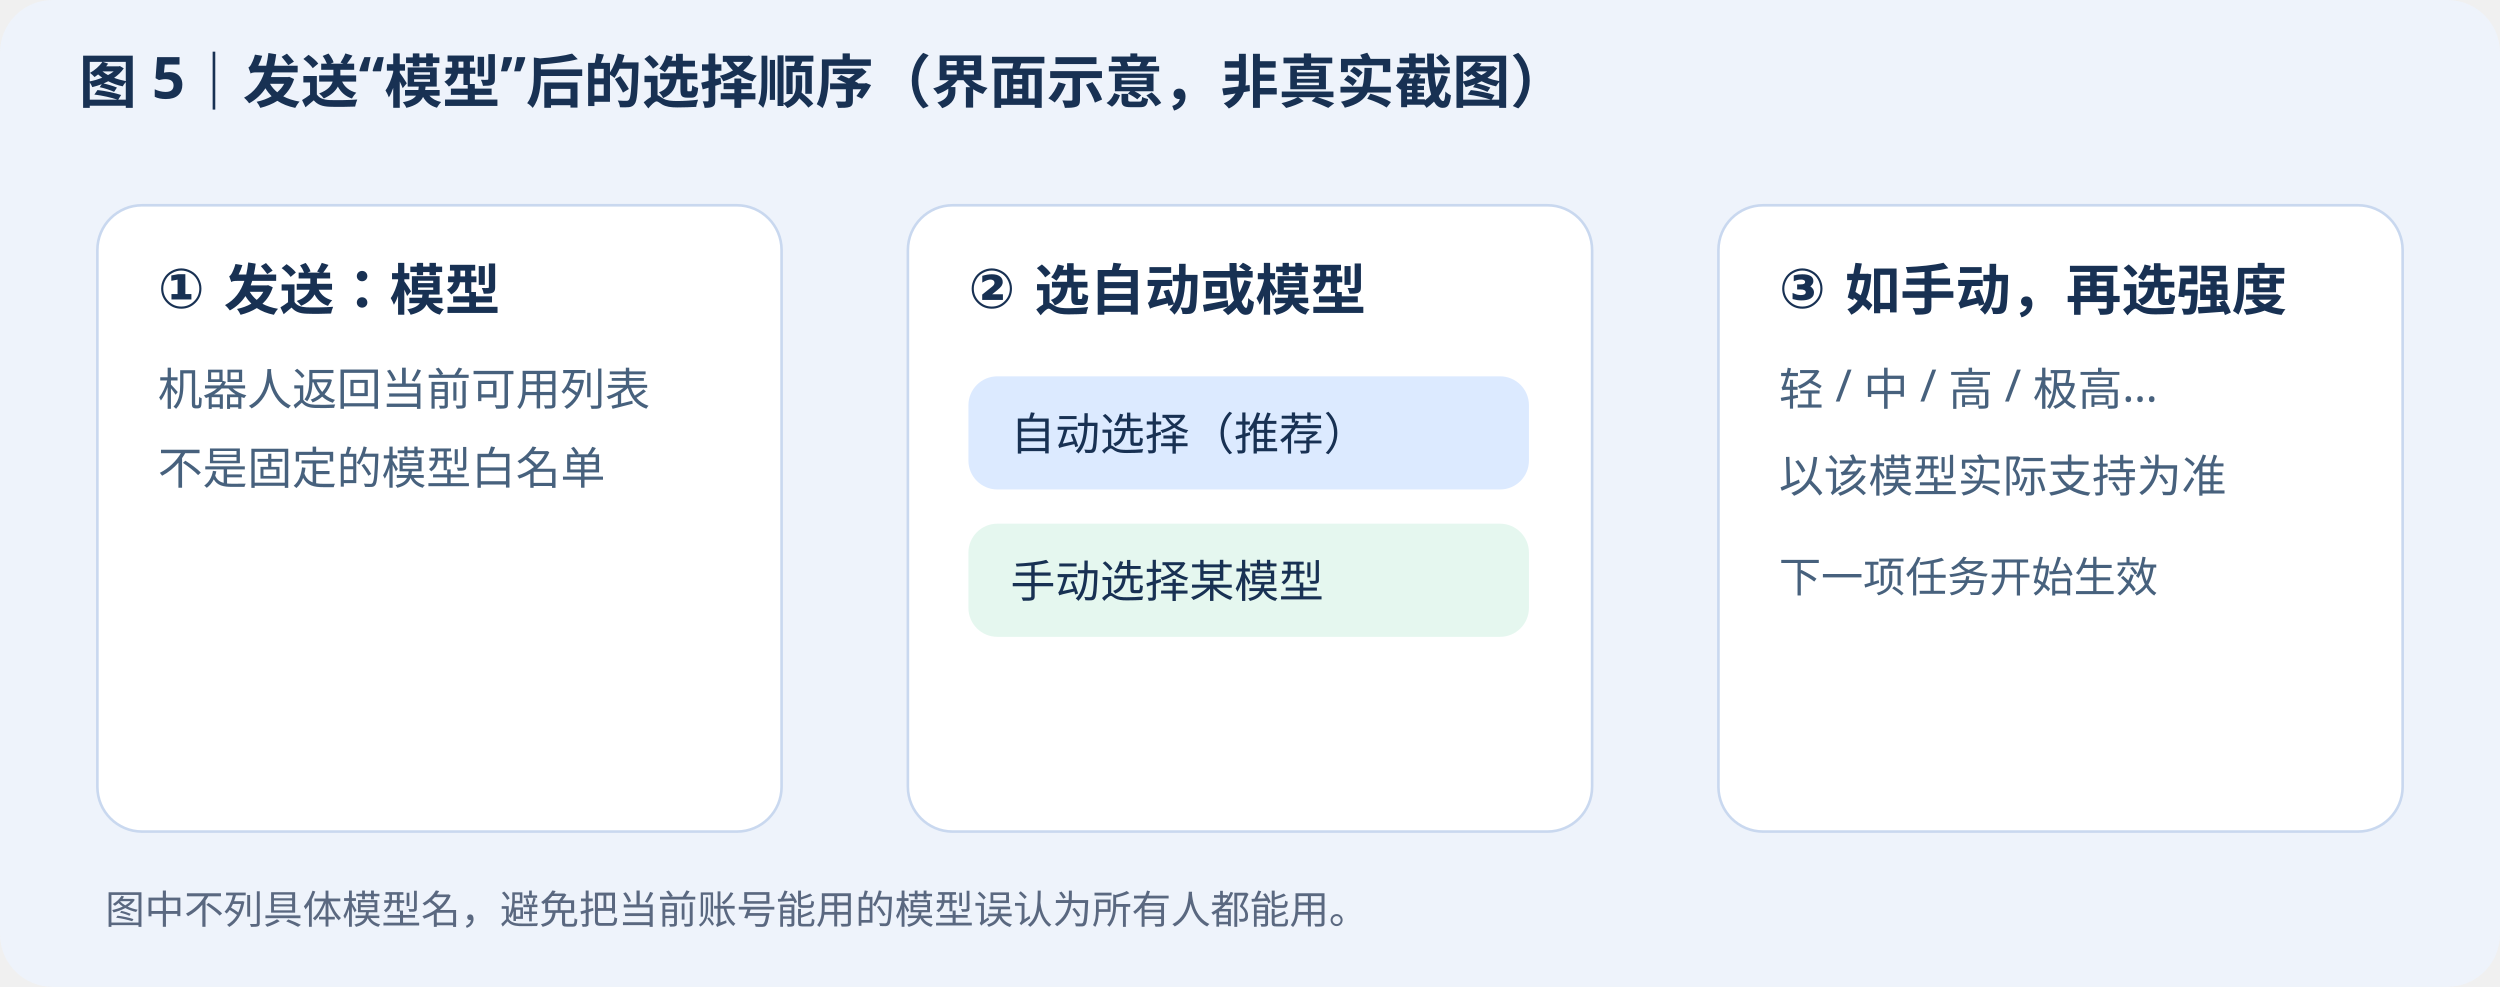
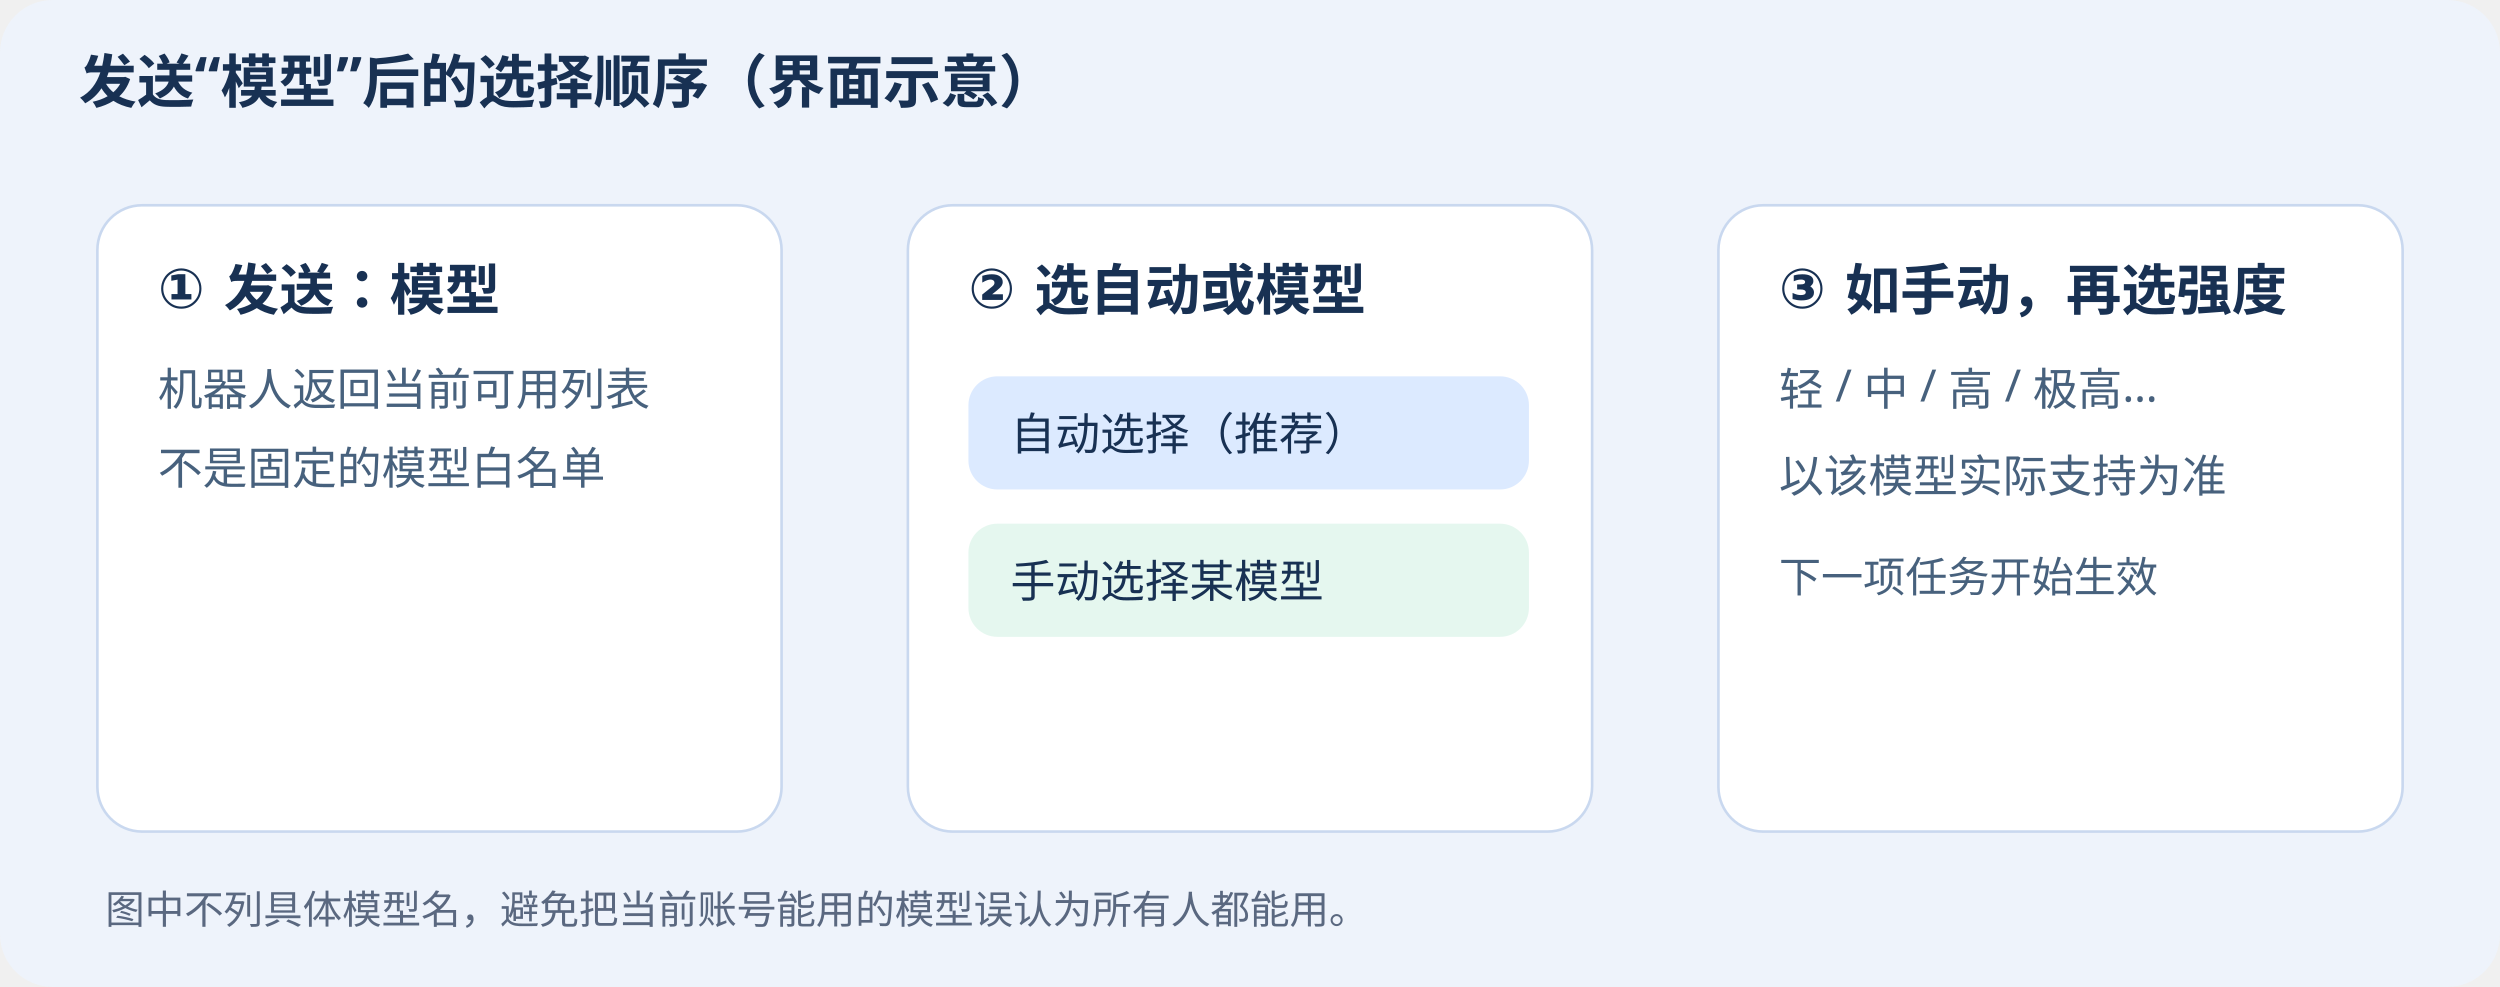
<svg xmlns="http://www.w3.org/2000/svg" width="950" height="375" viewBox="0 0 950 375">
  <rect width="950" height="375" rx="20" fill="#eef3fb" />
-   <text x="30" y="39" font-size="22" font-family="sans-serif" font-weight="700" fill="#183153">图 5｜发送“模型”后的选择顺序（界面示意，非真实截图）</text>
+   <text x="30" y="39" font-size="22" font-family="sans-serif" font-weight="700" fill="#183153">发送“模型”后的选择顺序（界面示意）</text>
  <rect x="37" y="78" width="260" height="238" rx="17" fill="#fff" stroke="#c9d8ef" />
  <text x="60" y="117" font-size="21" font-family="sans-serif" font-weight="700" fill="#183153">① 发送：模型</text>
  <text x="60" y="154" font-size="17" font-family="sans-serif" fill="#47617d">机器人返回当前可用列表</text>
  <text x="60" y="184" font-size="17" font-family="sans-serif" fill="#47617d">不是固定的模型白名单</text>
  <rect x="345" y="78" width="260" height="238" rx="17" fill="#fff" stroke="#c9d8ef" />
  <text x="368" y="117" font-size="21" font-family="sans-serif" font-weight="700" fill="#183153">② 选自动或模型</text>
  <rect x="368" y="143" width="213" height="43" rx="11" fill="#dceaff" />
  <text x="384" y="171" font-size="17" font-family="sans-serif" fill="#183153">自动选择（推荐）</text>
  <rect x="368" y="199" width="213" height="43" rx="11" fill="#e5f7ef" />
  <text x="384" y="227" font-size="17" font-family="sans-serif" fill="#183153">手动选择某模型</text>
  <rect x="653" y="78" width="260" height="238" rx="17" fill="#fff" stroke="#c9d8ef" />
  <text x="676" y="117" font-size="21" font-family="sans-serif" font-weight="700" fill="#183153">③ 如手动，再选强度</text>
  <text x="676" y="154" font-size="17" font-family="sans-serif" fill="#47617d">轻 / 中 / 高 / 极高…</text>
  <text x="676" y="187" font-size="17" font-family="sans-serif" fill="#47617d">以该模型实际支持为准</text>
  <text x="676" y="225" font-size="16" font-family="sans-serif" fill="#47617d">下一项任务开始生效</text>
  <text x="40" y="351" font-size="15" font-family="sans-serif" fill="#5a6880">图中不列具体模型名，避免把当前账号能用的模型误认为所有人都能用。</text>
</svg>
